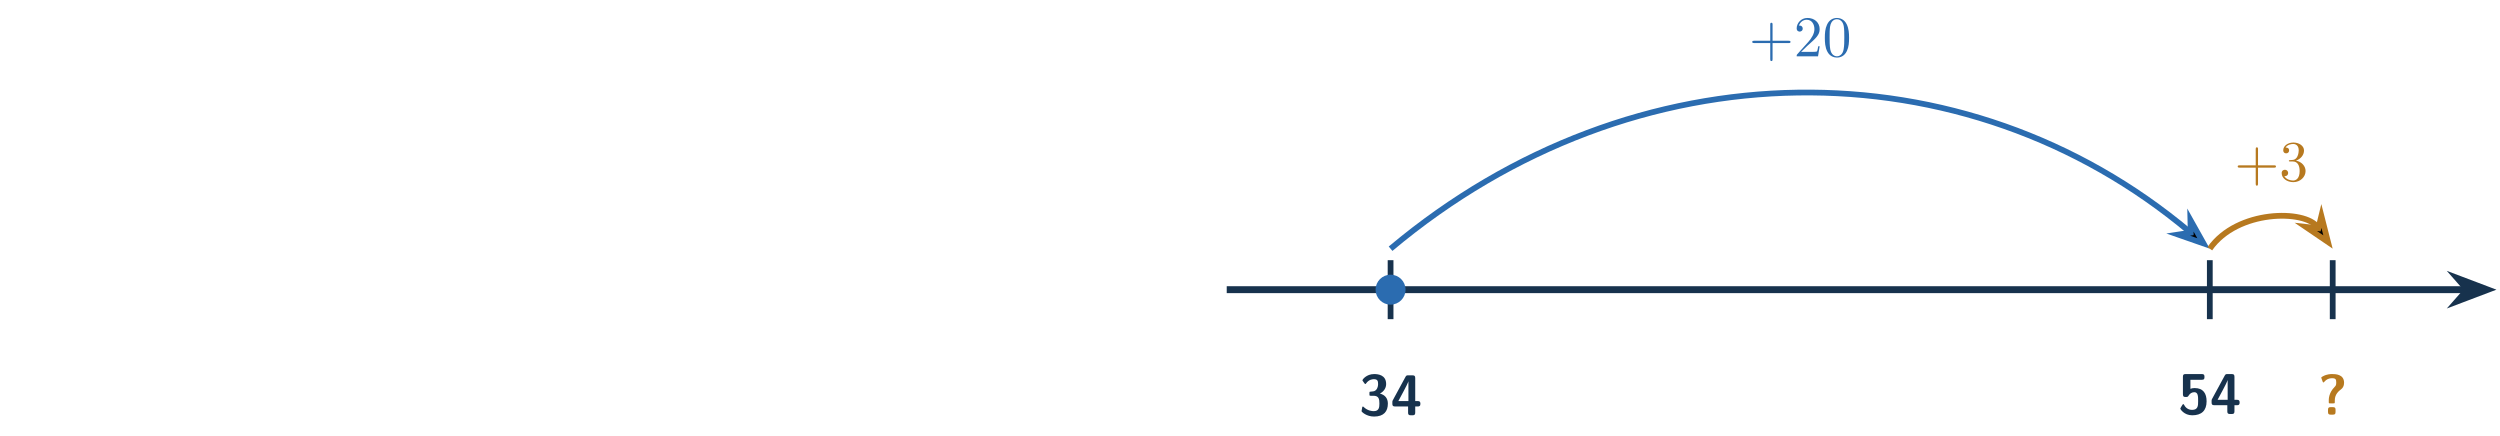
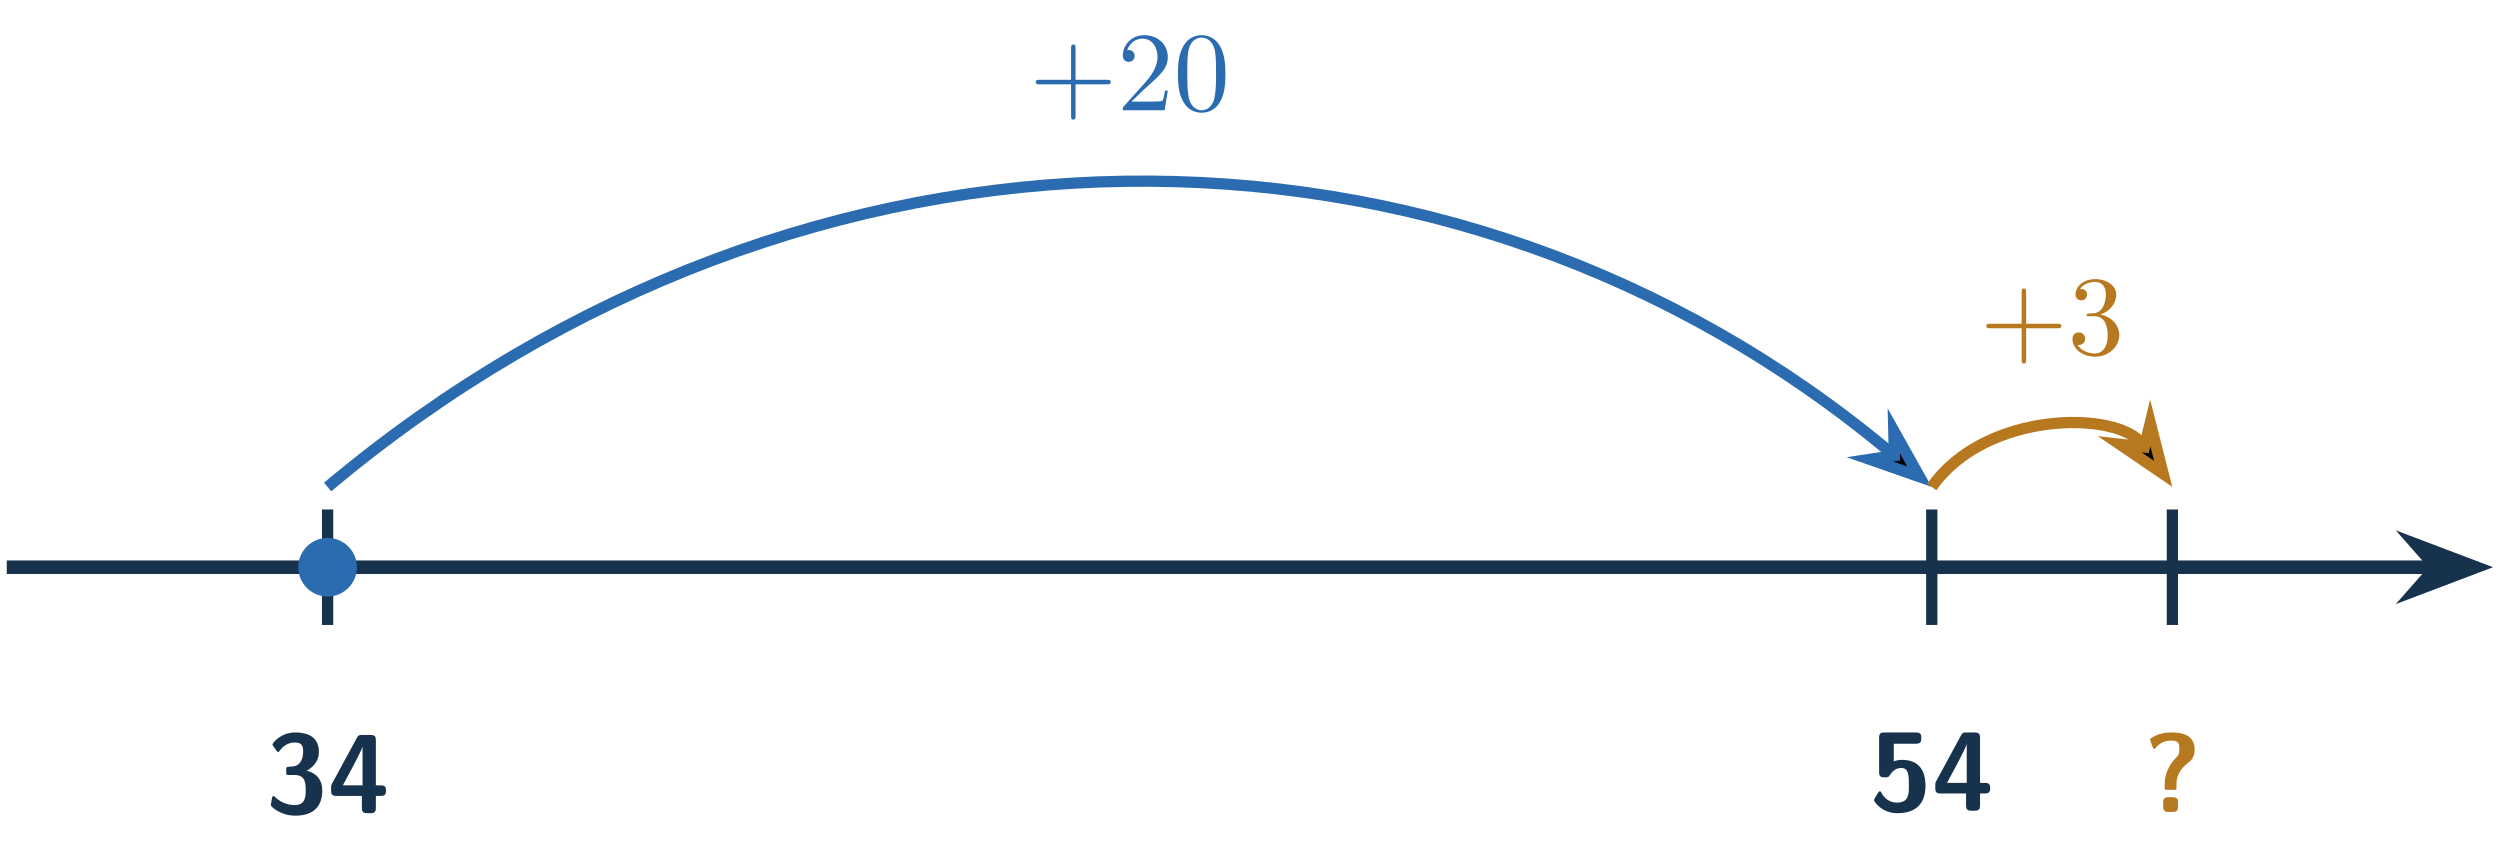
- <svg xmlns="http://www.w3.org/2000/svg" xmlns:xlink="http://www.w3.org/1999/xlink" role="img" aria-labelledby="title desc" version="1.1" width="432.512pt" height="75.387pt" viewBox="-283.632 -72 432.512 75.387">
+ <svg xmlns="http://www.w3.org/2000/svg" xmlns:xlink="http://www.w3.org/1999/xlink" role="img" aria-labelledby="title desc" version="1.1" width="220.88pt" height="75.387pt" viewBox="-72 -72 220.88 75.387">
  <defs>
    <path id="g0-43" d="M4.075-2.291H6.854C6.994-2.291 7.183-2.291 7.183-2.491S6.994-2.69 6.854-2.69H4.075V-5.479C4.075-5.619 4.075-5.808 3.875-5.808S3.676-5.619 3.676-5.479V-2.69H.887C.747-2.69 .558-2.69 .558-2.491S.747-2.291 .887-2.291H3.676V.498C3.676 .638 3.676 .827 3.875 .827S4.075 .638 4.075 .498V-2.291Z" />
    <path id="g0-48" d="M4.583-3.188C4.583-3.985 4.533-4.782 4.184-5.519C3.726-6.476 2.909-6.635 2.491-6.635C1.893-6.635 1.166-6.376 .757-5.45C.438-4.762 .389-3.985 .389-3.188C.389-2.441 .428-1.544 .837-.787C1.265 .02 1.993 .219 2.481 .219C3.019 .219 3.776 .01 4.214-.936C4.533-1.624 4.583-2.401 4.583-3.188ZM2.481 0C2.092 0 1.504-.249 1.325-1.205C1.215-1.803 1.215-2.72 1.215-3.308C1.215-3.945 1.215-4.603 1.295-5.141C1.484-6.326 2.232-6.416 2.481-6.416C2.809-6.416 3.467-6.237 3.656-5.25C3.756-4.692 3.756-3.935 3.756-3.308C3.756-2.56 3.756-1.883 3.646-1.245C3.497-.299 2.929 0 2.481 0Z" />
    <path id="g0-50" d="M1.265-.767L2.321-1.793C3.875-3.168 4.473-3.706 4.473-4.702C4.473-5.838 3.577-6.635 2.361-6.635C1.235-6.635 .498-5.719 .498-4.832C.498-4.274 .996-4.274 1.026-4.274C1.196-4.274 1.544-4.394 1.544-4.802C1.544-5.061 1.365-5.32 1.016-5.32C.936-5.32 .917-5.32 .887-5.31C1.116-5.958 1.654-6.326 2.232-6.326C3.138-6.326 3.567-5.519 3.567-4.702C3.567-3.905 3.068-3.118 2.521-2.501L.608-.369C.498-.259 .498-.239 .498 0H4.194L4.473-1.733H4.224C4.174-1.435 4.105-.996 4.005-.847C3.935-.767 3.278-.767 3.059-.767H1.265Z" />
    <path id="g0-51" d="M2.889-3.507C3.706-3.776 4.284-4.473 4.284-5.26C4.284-6.077 3.407-6.635 2.451-6.635C1.445-6.635 .687-6.037 .687-5.28C.687-4.951 .907-4.762 1.196-4.762C1.504-4.762 1.704-4.981 1.704-5.27C1.704-5.768 1.235-5.768 1.086-5.768C1.395-6.257 2.052-6.386 2.411-6.386C2.819-6.386 3.367-6.167 3.367-5.27C3.367-5.151 3.347-4.573 3.088-4.134C2.79-3.656 2.451-3.626 2.202-3.616C2.122-3.606 1.883-3.587 1.813-3.587C1.733-3.577 1.664-3.567 1.664-3.467C1.664-3.357 1.733-3.357 1.903-3.357H2.341C3.158-3.357 3.527-2.68 3.527-1.704C3.527-.349 2.839-.06 2.401-.06C1.973-.06 1.225-.229 .877-.817C1.225-.767 1.534-.986 1.534-1.365C1.534-1.724 1.265-1.923 .976-1.923C.737-1.923 .418-1.783 .418-1.345C.418-.438 1.345 .219 2.431 .219C3.646 .219 4.553-.687 4.553-1.704C4.553-2.521 3.925-3.298 2.889-3.507Z" />
    <path id="g1-106" d="M5.011-2.022C5.011-2.919 4.533-3.527 3.636-3.756C4.443-4.194 4.712-4.842 4.712-5.41C4.712-7.004 3.288-7.133 2.64-7.133C1.275-7.133 .608-6.157 .608-6.077C.608-6.017 .677-5.928 .677-5.928L.956-5.529C1.036-5.41 1.106-5.41 1.106-5.41C1.176-5.41 1.196-5.45 1.245-5.519C1.753-6.247 2.461-6.247 2.59-6.247C3.228-6.247 3.318-5.918 3.318-5.43C3.318-5.29 3.318-4.812 3.009-4.433C2.77-4.154 2.521-4.134 2.222-4.115C2.112-4.105 1.923-4.095 1.893-4.075C1.823-4.045 1.823-3.985 1.823-3.826V-3.646C1.823-3.387 1.833-3.377 2.092-3.377H2.531C3.437-3.377 3.547-2.809 3.547-2.042C3.547-1.375 3.477-.717 2.57-.717C2.252-.717 1.514-.787 .847-1.415C.757-1.504 .747-1.514 .707-1.514C.608-1.514 .588-1.425 .578-1.405C.578-1.405 .458-.767 .458-.717C.458-.588 1.315 .219 2.62 .219C4.334 .219 5.011-.697 5.011-2.022Z" />
    <path id="g1-56" d="M4.922-2.202C4.922-3.517 4.374-4.493 2.849-4.493C2.6-4.493 2.361-4.453 2.122-4.364V-5.918H4.075C4.543-5.918 4.553-6.147 4.553-6.416C4.553-6.675 4.553-6.914 4.075-6.914H1.305C.986-6.914 .827-6.854 .827-6.456V-3.407C.827-2.959 1.056-2.949 1.325-2.949C1.584-2.949 1.674-2.949 1.813-3.188C2.052-3.577 2.391-3.776 2.809-3.776C3.457-3.776 3.457-3.019 3.457-2.242C3.457-1.474 3.457-.717 2.411-.717C2.102-.717 1.425-.807 1.026-1.594C.996-1.654 .966-1.714 .897-1.714C.817-1.714 .797-1.664 .737-1.584C.598-1.355 .369-1.006 .369-.936C.369-.857 1.016 .219 2.441 .219C4.045 .219 4.922-.588 4.922-2.202Z" />
    <path id="g1-57" d="M5.161-1.993C5.161-2.361 5.031-2.461 4.682-2.461H4.264V-6.436C4.264-6.795 4.154-6.914 3.786-6.914H3.059C2.869-6.914 2.72-6.914 2.6-6.685L.389-2.61C.309-2.461 .309-2.431 .309-2.252V-2.002C.309-1.684 .379-1.524 .787-1.524H3.029V-.478C3.029-.159 3.098 0 3.507 0H3.786C4.164 0 4.264-.13 4.264-.478V-1.524H4.682C4.991-1.524 5.161-1.594 5.161-1.993ZM3.088-2.461H1.345C2.939-5.39 3.029-5.699 3.078-5.868H3.088V-2.461Z" />
    <path id="g1-92" d="M4.553-5.519C4.553-7.024 2.999-7.024 2.491-7.024C2.262-7.024 1.604-7.024 .907-6.645C.777-6.575 .608-6.486 .608-6.396C.608-6.396 .608-6.356 .658-6.237L.837-5.748C.877-5.629 .897-5.579 .986-5.579C1.046-5.579 1.066-5.599 1.116-5.669C1.504-6.137 1.973-6.306 2.461-6.306C3.118-6.306 3.198-6.087 3.198-5.569C3.198-5.091 3.108-5.001 2.899-4.782C1.903-3.766 1.903-2.72 1.903-2.381C1.903-2.262 1.903-2.062 1.913-2.032C1.953-1.953 2.012-1.953 2.182-1.953H2.67C2.939-1.953 2.949-1.963 2.949-2.222V-2.491C2.949-3.537 3.656-4.095 4.005-4.364C4.294-4.573 4.553-4.912 4.553-5.519ZM3.078-.478V-.827C3.078-1.146 3.009-1.305 2.6-1.305H2.252C1.873-1.305 1.773-1.176 1.773-.827V-.478C1.773-.12 1.883 0 2.252 0H2.6C2.979 0 3.078-.13 3.078-.478Z" />
  </defs>
  <g id="page1">
-     <g stroke-miterlimit="10" transform="matrix(.996264 0 0 -.996264 -284.0002 -21.88517)" fill="#000" stroke="#000" stroke-width="0.4">
+     <g stroke-miterlimit="10" transform="matrix(.996264 0 0 -.996264 -43.05586 -21.88517)" fill="#000" stroke="#000" stroke-width="0.4">
      <g stroke="#17324d" stroke-width="1.2">
-         <path d="M213.395 0H428.636" fill="none" />
-         <g fill="#17324d" transform="translate(425.3678)" stroke-dasharray="none" stroke-dashoffset="0.0" stroke-linejoin="miter">
+         <path d="M-28.453 0H186.788" fill="none" />
+         <g fill="#17324d" transform="translate(183.5199)" stroke-dasharray="none" stroke-dashoffset="0.0" stroke-linejoin="miter">
          <path d="M6.827 0L1.938 1.853L3.568 0L1.938-1.853Z" />
        </g>
      </g>
      <g stroke="#17324d" stroke-width="1.0">
-         <path d="M241.848-5.121V5.121" fill="none" />
+         <path d="M0-5.121V5.121" fill="none" />
      </g>
      <g stroke="#17324d" stroke-width="1.0">
-         <path d="M384.111-5.121V5.121" fill="none" />
+         <path d="M142.263-5.121V5.121" fill="none" />
      </g>
      <g stroke="#17324d" stroke-width="1.0">
-         <path d="M405.451-5.121V5.121" fill="none" />
+         <path d="M163.603-5.121V5.121" fill="none" />
      </g>
-       <g transform="matrix(1.00375 0 0 -1.00375 521.4132 -43.78149)" stroke="none" fill="#17324d">
-         <use x="-284" y="-21.885" xlink:href="#g1-106" />
-         <use x="-278.521" y="-21.885" xlink:href="#g1-57" />
+       <g transform="matrix(1.00375 0 0 -1.00375 37.71731 -43.78149)" stroke="none" fill="#17324d">
+         <use x="-43.056" y="-21.885" xlink:href="#g1-106" />
+         <use x="-37.576" y="-21.885" xlink:href="#g1-57" />
      </g>
-       <g transform="matrix(1.00375 0 0 -1.00375 663.6767 -43.56149)" stroke="none" fill="#17324d">
-         <use x="-284" y="-21.885" xlink:href="#g1-56" />
-         <use x="-278.521" y="-21.885" xlink:href="#g1-57" />
+       <g transform="matrix(1.00375 0 0 -1.00375 179.9808 -43.56149)" stroke="none" fill="#17324d">
+         <use x="-43.056" y="-21.885" xlink:href="#g1-56" />
+         <use x="-37.576" y="-21.885" xlink:href="#g1-57" />
      </g>
-       <g transform="matrix(1.00375 0 0 -1.00375 687.9212 -43.67148)" stroke="none" fill="#b7791f">
-         <use x="-284" y="-21.885" xlink:href="#g1-92" />
+       <g transform="matrix(1.00375 0 0 -1.00375 204.2253 -43.67148)" stroke="none" fill="#b7791f">
+         <use x="-43.056" y="-21.885" xlink:href="#g1-92" />
      </g>
      <g fill="#2b6cb0" stroke="#2b6cb0">
-         <path d="M244.448 0C244.448 1.436 243.284 2.6 241.848 2.6S239.248 1.436 239.248 0S240.412-2.6 241.848-2.6S244.448-1.436 244.448 0ZM241.848 0" stroke="none" />
+         <path d="M2.6 0C2.6 1.436 1.436 2.6 0 2.6S-2.6 1.436-2.6 0S-1.436-2.6 0-2.6S2.6-1.436 2.6 0ZM0 0" stroke="none" />
      </g>
      <g stroke="#2b6cb0" stroke-width="1.0">
-         <path d="M241.848 7.113C284.347 42.774 341.613 42.774 380.602 10.058" fill="none" />
-         <g transform="matrix(.76602 -.64278 .64278 .76602 378.4446 11.86824)" stroke-dasharray="none" stroke-dashoffset="0.0" stroke-linejoin="miter">
+         <path d="M0 7.113C42.499 42.774 99.765 42.774 138.754 10.058" fill="none" />
+         <g transform="matrix(.76602 -.64278 .64278 .76602 136.5967 11.86824)" stroke-dasharray="none" stroke-dashoffset="0.0" stroke-linejoin="miter">
          <path d="M5.974 0L1.615 1.651L3.066 0L1.615-1.651Z" />
        </g>
-         <g transform="matrix(1.00375 0 0 -1.00375 589.156 18.5581)" stroke="none" fill="#2b6cb0">
-           <use x="-284" y="-21.885" xlink:href="#g0-43" />
-           <use x="-276.251" y="-21.885" xlink:href="#g0-50" />
-           <use x="-271.27" y="-21.885" xlink:href="#g0-48" />
+         <g transform="matrix(1.00375 0 0 -1.00375 105.4601 18.5581)" stroke="none" fill="#2b6cb0">
+           <use x="-43.056" y="-21.885" xlink:href="#g0-43" />
+           <use x="-35.307" y="-21.885" xlink:href="#g0-50" />
+           <use x="-30.326" y="-21.885" xlink:href="#g0-48" />
        </g>
      </g>
      <g stroke="#b7791f" stroke-width="1.0">
-         <path d="M384.111 7.113C388.885 13.93 400.678 13.93 402.823 10.866" fill="none" />
-         <g transform="matrix(.57356 -.81914 .81914 .57356 401.2079 13.17291)" stroke-dasharray="none" stroke-dashoffset="0.0" stroke-linejoin="miter">
+         <path d="M142.263 7.113C147.037 13.93 158.83 13.93 160.975 10.866" fill="none" />
+         <g transform="matrix(.57356 -.81914 .81914 .57356 159.36 13.17291)" stroke-dasharray="none" stroke-dashoffset="0.0" stroke-linejoin="miter">
          <path d="M5.974 0L1.615 1.651L3.066 0L1.615-1.651Z" />
        </g>
-         <g transform="matrix(1.00375 0 0 -1.00375 673.4575 -3.075199)" stroke="none" fill="#b7791f">
-           <use x="-284" y="-21.885" xlink:href="#g0-43" />
-           <use x="-276.251" y="-21.885" xlink:href="#g0-51" />
+         <g transform="matrix(1.00375 0 0 -1.00375 189.7616 -3.075199)" stroke="none" fill="#b7791f">
+           <use x="-43.056" y="-21.885" xlink:href="#g0-43" />
+           <use x="-35.307" y="-21.885" xlink:href="#g0-51" />
        </g>
      </g>
    </g>
  </g>
</svg>
